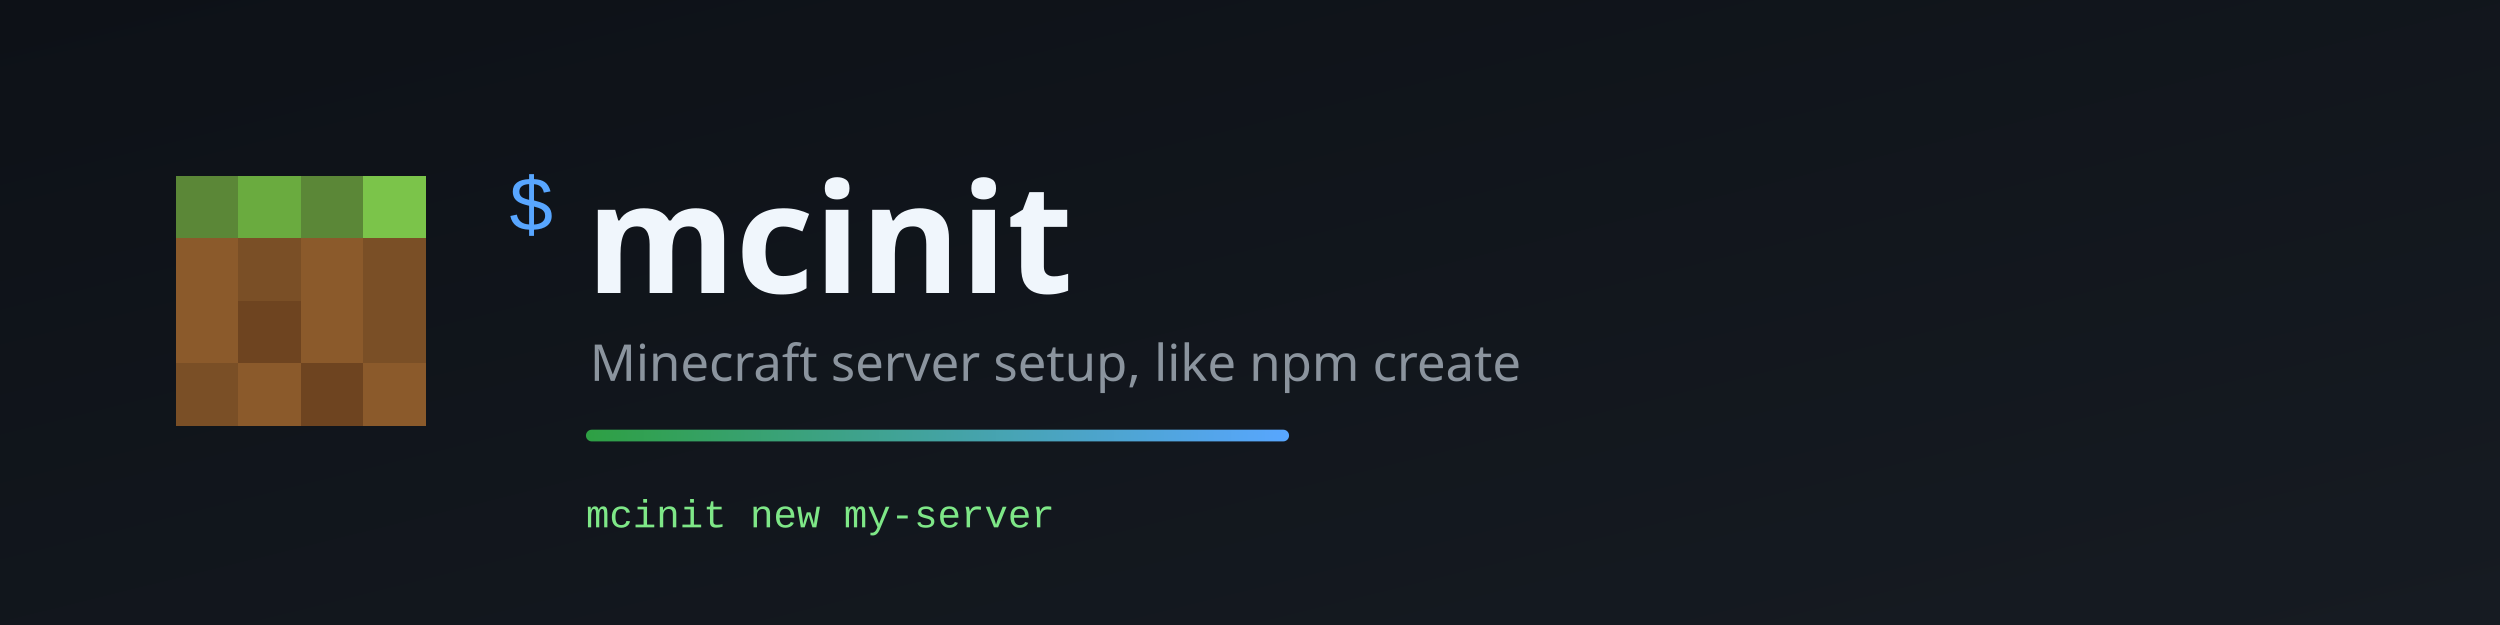
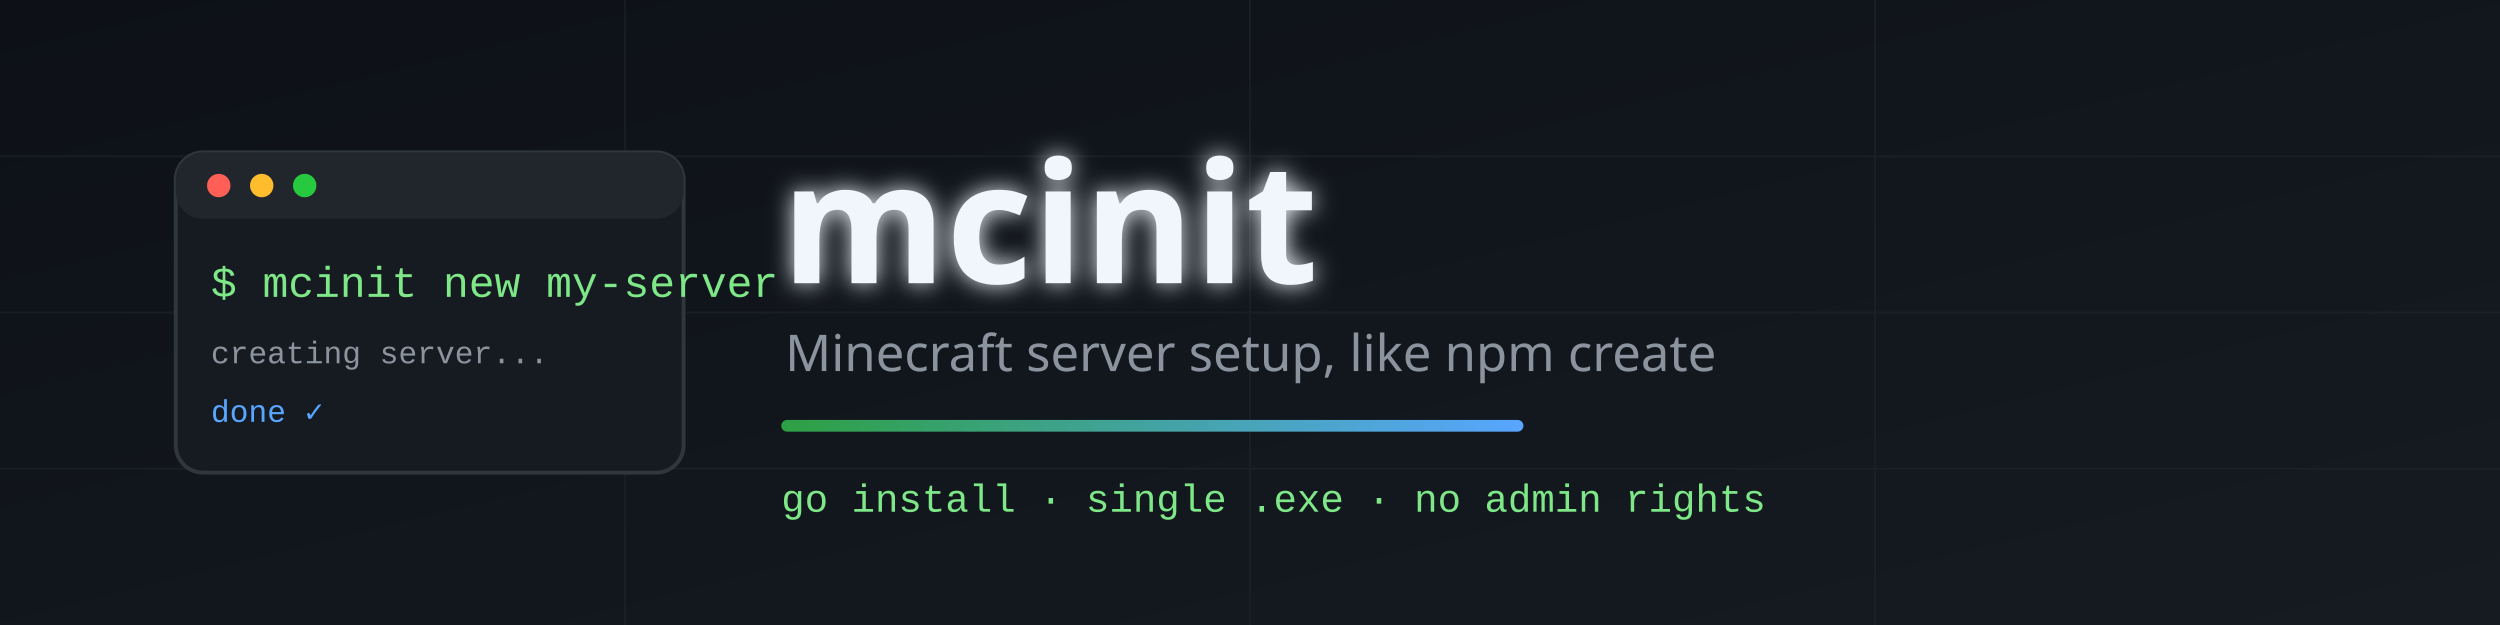
<svg xmlns="http://www.w3.org/2000/svg" width="1280" height="320" viewBox="0 0 1280 320" role="img" aria-label="mcinit banner">
  <defs>
    <linearGradient id="bg" x1="0" y1="0" x2="1" y2="1">
      <stop offset="0%" stop-color="#0d1117" />
      <stop offset="100%" stop-color="#161b22" />
    </linearGradient>
    <linearGradient id="accent" x1="0" y1="0" x2="1" y2="0">
      <stop offset="0%" stop-color="#2ea043" />
      <stop offset="100%" stop-color="#58a6ff" />
    </linearGradient>
+     <filter id="glow" x="-20%" y="-20%" width="140%" height="140%">
+       <feGaussianBlur stdDeviation="6" result="b" />
+       <feMerge>
+         <feMergeNode in="b" />
+         <feMergeNode in="SourceGraphic" />
+       </feMerge>
+     </filter>
  </defs>
  <rect width="1280" height="320" fill="url(#bg)" />
-   <g transform="translate(90,90)" shape-rendering="crispEdges">
-     <rect x="0" y="0" width="32" height="32" fill="#5b8737" />
-     <rect x="32" y="0" width="32" height="32" fill="#6aab3f" />
-     <rect x="64" y="0" width="32" height="32" fill="#5b8737" />
-     <rect x="96" y="0" width="32" height="32" fill="#7bc44a" />
-     <rect x="0" y="32" width="32" height="32" fill="#8b5a2b" />
-     <rect x="32" y="32" width="32" height="32" fill="#7a4f26" />
-     <rect x="64" y="32" width="32" height="32" fill="#8b5a2b" />
-     <rect x="96" y="32" width="32" height="32" fill="#7a4f26" />
-     <rect x="0" y="64" width="32" height="32" fill="#8b5a2b" />
-     <rect x="32" y="64" width="32" height="32" fill="#6e4420" />
-     <rect x="64" y="64" width="32" height="32" fill="#8b5a2b" />
-     <rect x="96" y="64" width="32" height="32" fill="#7a4f26" />
-     <rect x="0" y="96" width="32" height="32" fill="#7a4f26" />
-     <rect x="32" y="96" width="32" height="32" fill="#8b5a2b" />
-     <rect x="64" y="96" width="32" height="32" fill="#6e4420" />
-     <rect x="96" y="96" width="32" height="32" fill="#8b5a2b" />
+   <g stroke="#21262d" stroke-width="1" opacity="0.5">
+     <path d="M0 80 H1280 M0 160 H1280 M0 240 H1280" />
+     <path d="M320 0 V320 M640 0 V320 M960 0 V320" />
  </g>
-   <g transform="translate(260,118)" font-family="Consolas, 'Courier New', monospace" font-size="40" fill="#58a6ff">
-     <text x="0" y="0">$</text>
+   <g transform="translate(90,78)">
+     <rect x="0" y="0" width="260" height="164" rx="14" fill="#161b22" stroke="#30363d" stroke-width="2" />
+     <rect x="0" y="0" width="260" height="34" rx="14" fill="#21262d" />
+     <circle cx="22" cy="17" r="6" fill="#ff5f56" />
+     <circle cx="44" cy="17" r="6" fill="#ffbd2e" />
+     <circle cx="66" cy="17" r="6" fill="#27c93f" />
+     <text x="18" y="74" font-family="Consolas, 'Courier New', monospace" font-size="22" fill="#7ee787">$ mcinit new my-server</text>
+     <text x="18" y="108" font-family="Consolas, 'Courier New', monospace" font-size="16" fill="#8b949e">creating server...</text>
+     <text x="18" y="138" font-family="Consolas, 'Courier New', monospace" font-size="16" fill="#58a6ff">done ✓</text>
  </g>
-   <text x="300" y="150" font-family="Segoe UI, system-ui, sans-serif" font-size="78" font-weight="700" fill="#f0f6fc">mcinit</text>
-   <text x="302" y="195" font-family="Segoe UI, system-ui, sans-serif" font-size="26" fill="#8b949e">Minecraft server setup, like npm create</text>
-   <rect x="300" y="220" width="360" height="6" rx="3" fill="url(#accent)" />
-   <text x="300" y="270" font-family="Consolas, 'Courier New', monospace" font-size="20" fill="#7ee787">mcinit new my-server</text>
+   <text x="400" y="145" font-family="Segoe UI, system-ui, sans-serif" font-size="86" font-weight="700" fill="#f0f6fc" filter="url(#glow)">mcinit</text>
+   <text x="402" y="190" font-family="Segoe UI, system-ui, sans-serif" font-size="26" fill="#8b949e">Minecraft server setup, like npm create</text>
+   <rect x="400" y="215" width="380" height="6" rx="3" fill="url(#accent)" />
+   <text x="400" y="262" font-family="Consolas, 'Courier New', monospace" font-size="20" fill="#7ee787">go install · single .exe · no admin rights</text>
</svg>
